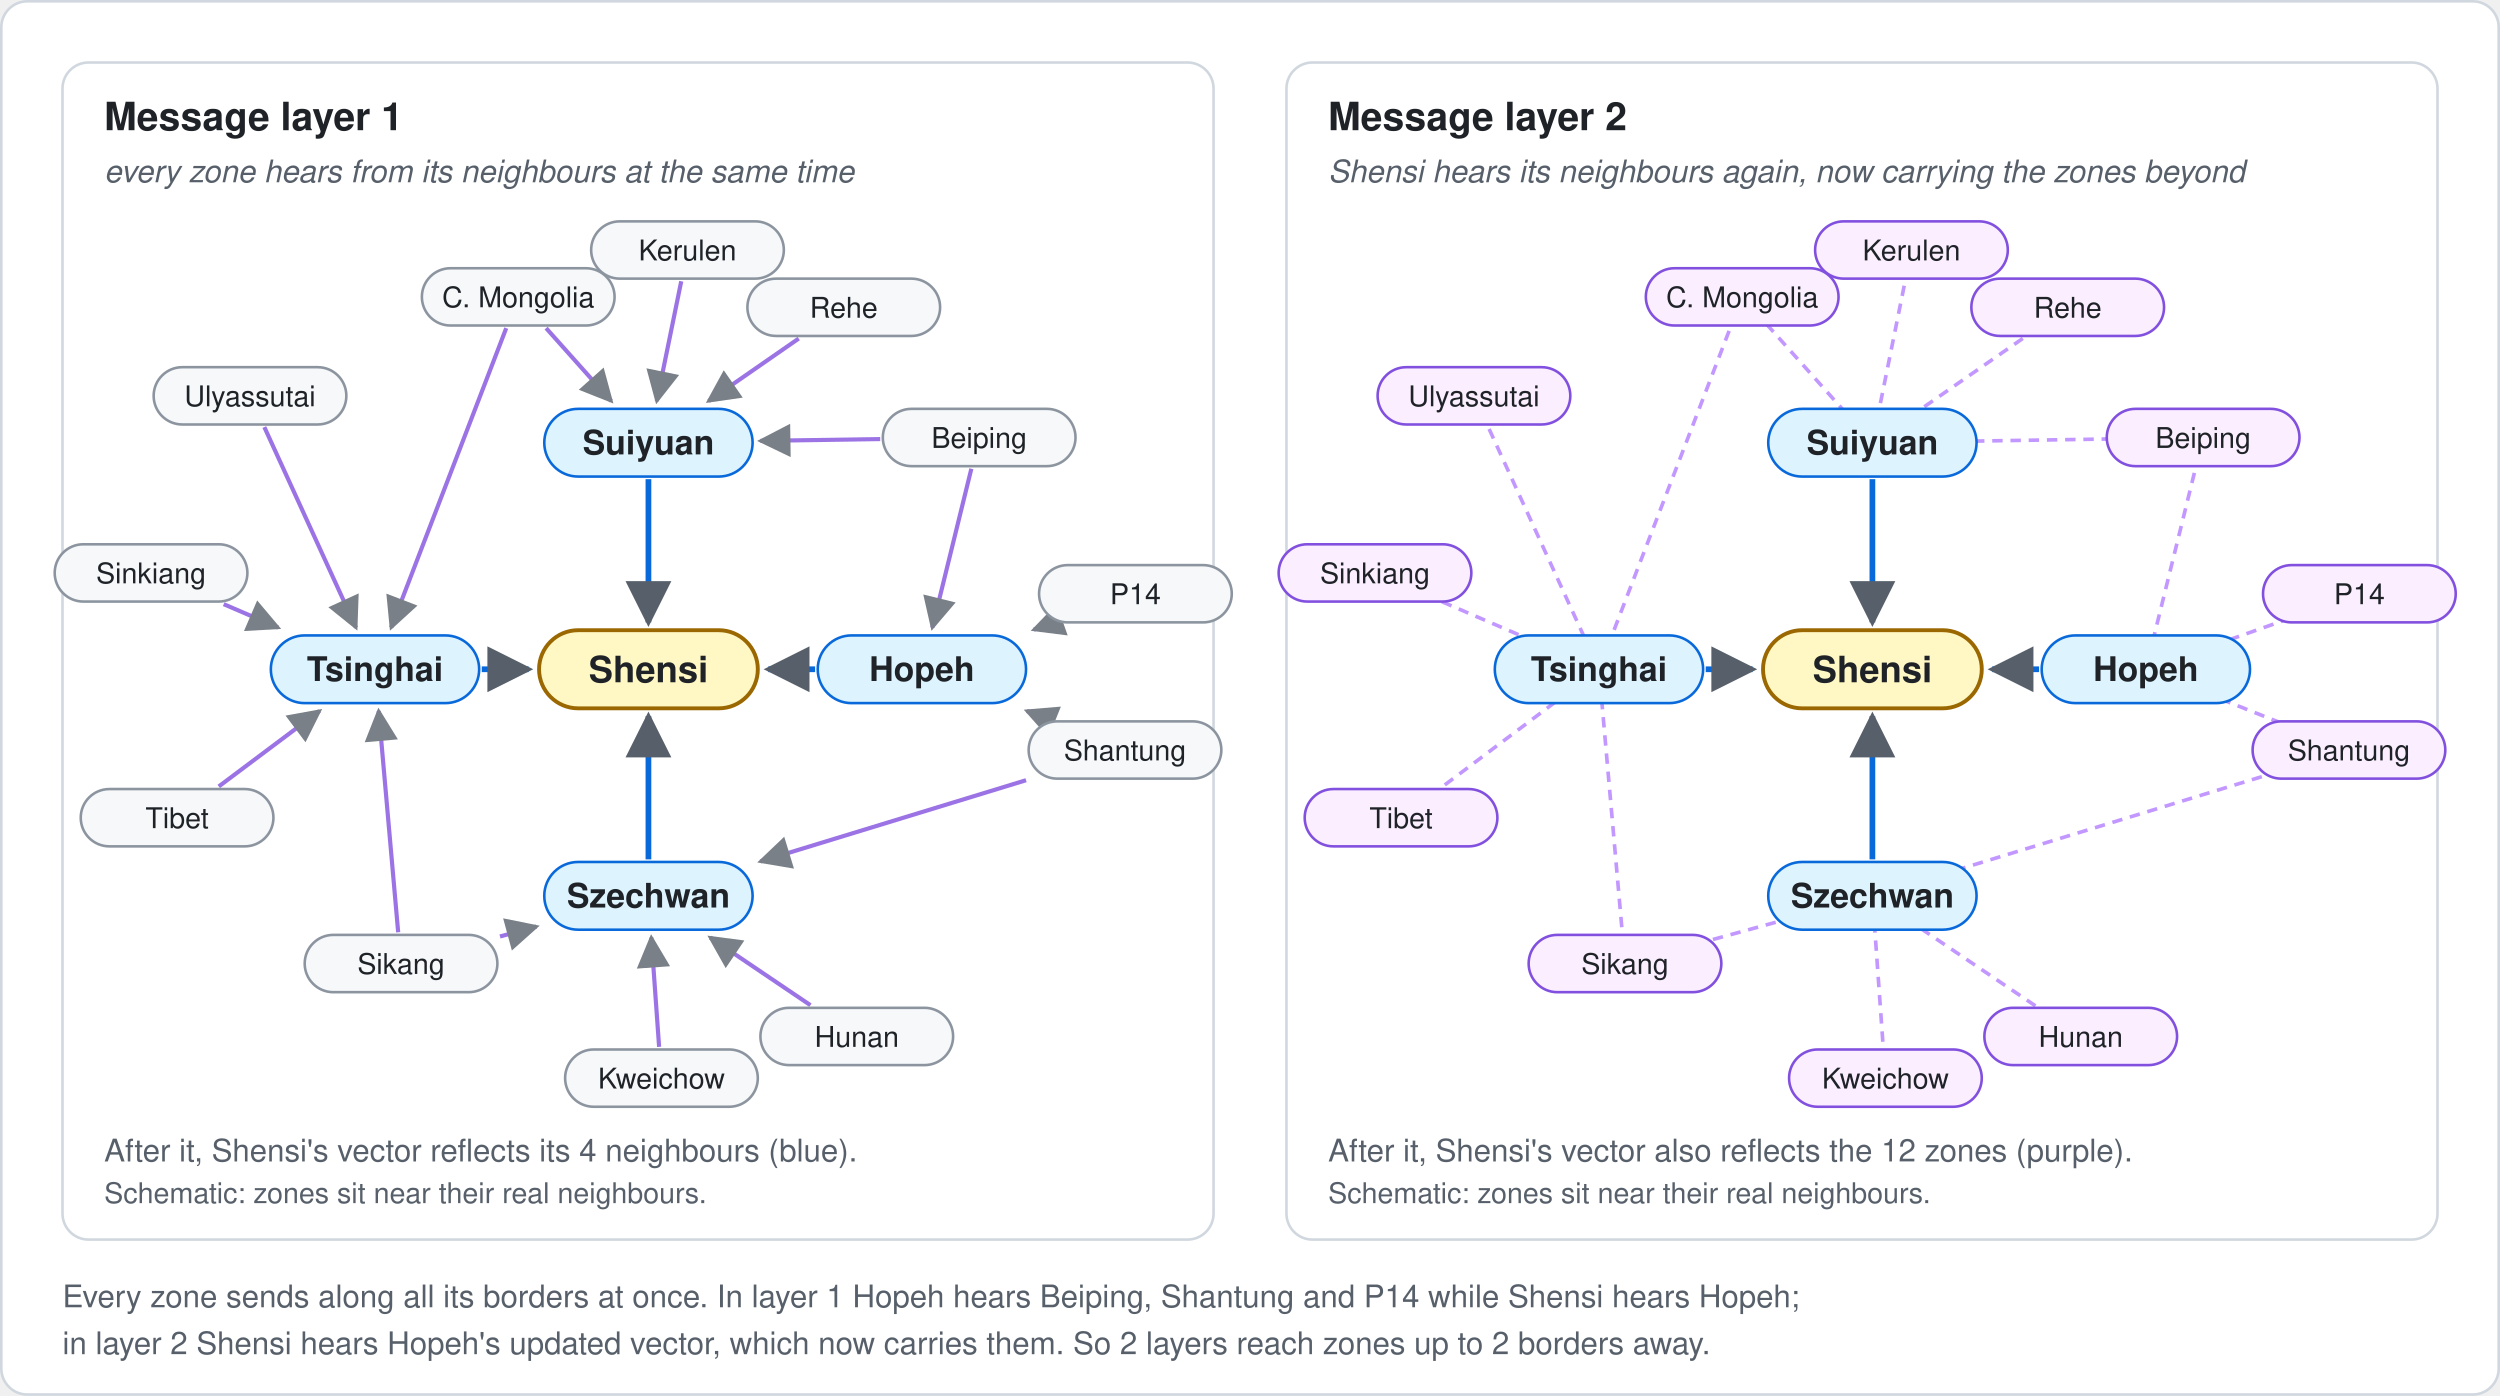
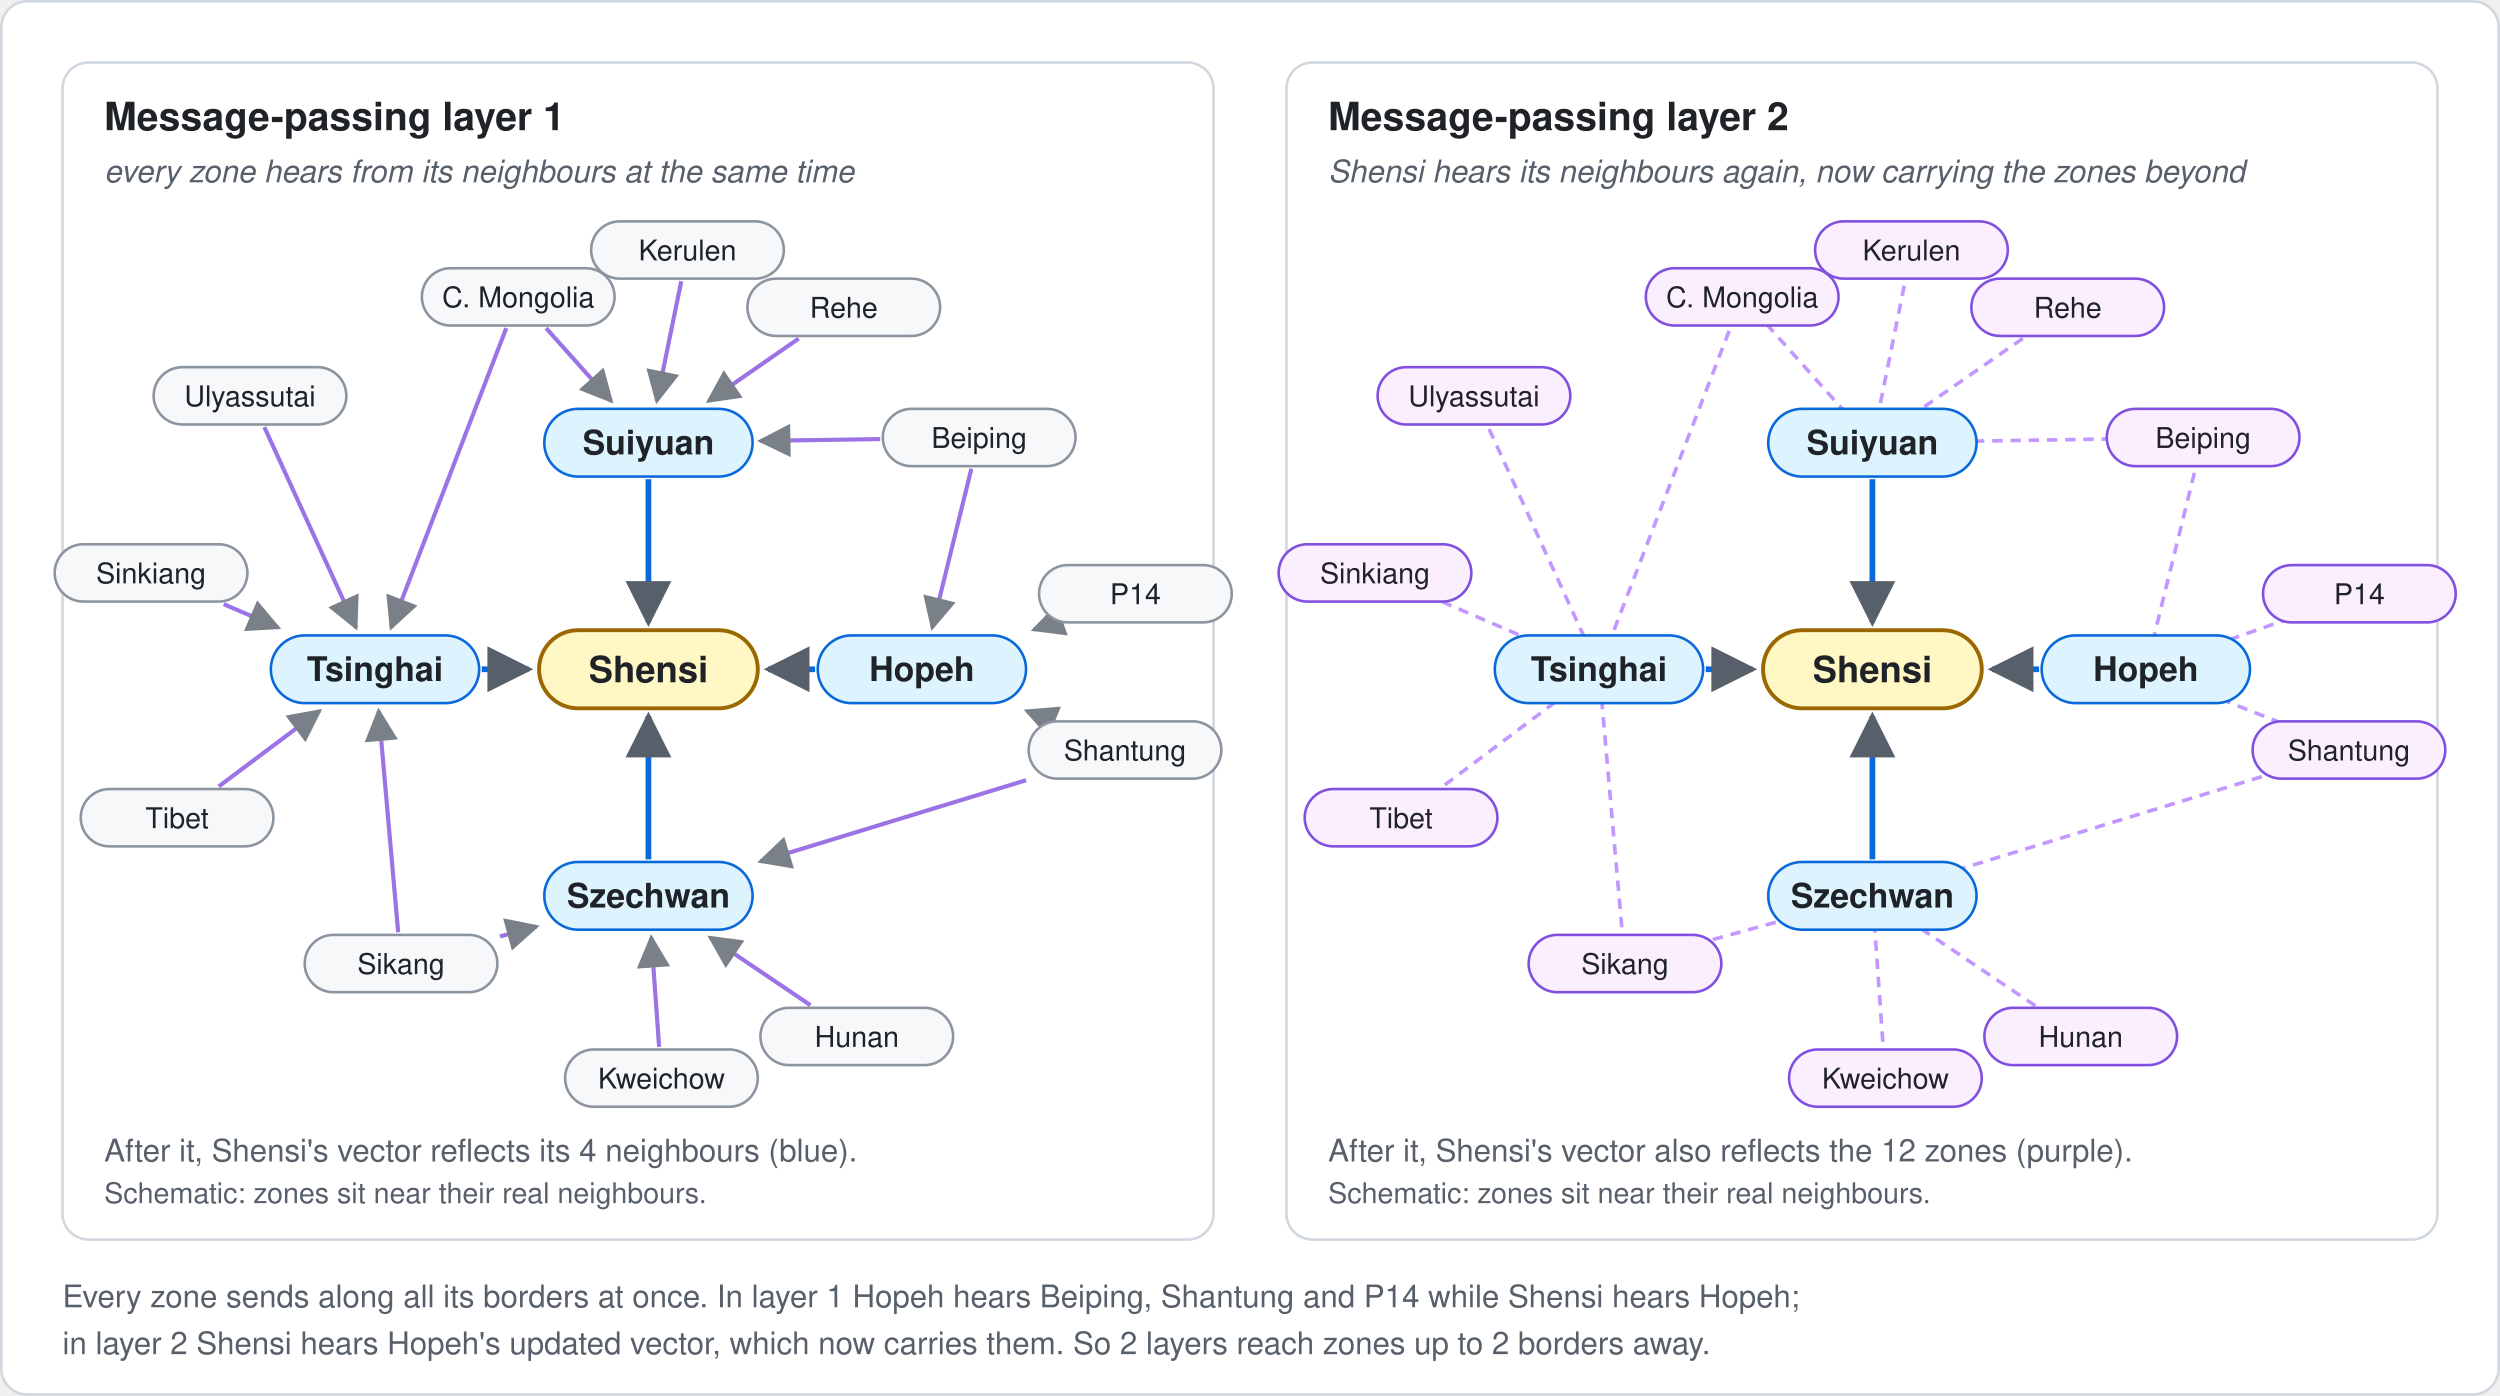
<svg xmlns="http://www.w3.org/2000/svg" width="960" height="536" viewBox="0 0 960 536" role="img" aria-labelledby="title desc">
  <defs>
    <marker id="arrow" viewBox="0 0 10 10" refX="9" refY="5" markerWidth="8" markerHeight="8" orient="auto-start-reverse">
      <path d="M 0 0 L 10 5 L 0 10 z" fill="#57606a" />
    </marker>
    <style>
      text { font-family: -apple-system, BlinkMacSystemFont, "Segoe UI", Helvetica, Arial, sans-serif; fill: #1f2328; }
      .title { font-size: 15px; font-weight: 600; }
      .head { font-size: 14px; font-weight: 600; }
      .sub { font-size: 12px; fill: #57606a; font-style: italic; }
      .body { font-size: 13px; }
      .bold { font-weight: 600; }
      .label { font-size: 12px; fill: #57606a; }
      .small { font-size: 11px; fill: #57606a; }
      .mono { font-family: ui-monospace, SFMono-Regular, Menlo, Consolas, monospace; font-size: 11.5px; }
      .num { font-size: 12px; font-weight: 600; }
      .zero { font-size: 12px; fill: #8c959f; }
    </style>
  </defs>
  <rect x="0.5" y="0.5" width="959" height="535" rx="10" fill="#ffffff" stroke="#d0d7de" />
  <rect x="24" y="24" width="442" height="452" rx="10" fill="#ffffff" stroke="#d0d7de" />
-   <text class="title" x="40" y="50">Message layer 1</text>
+   <text class="title" x="40" y="50">Message-passing layer 1</text>
  <text class="sub" x="40" y="70">every zone hears from its neighbours at the same time</text>
  <line x1="373.0" y1="180.0" x2="358.0" y2="241.0" stroke="#8250df" stroke-width="1.6" marker-end="url(#arrow)" opacity="0.8" />
  <line x1="401.8" y1="276.0" x2="394.3" y2="273.0" stroke="#8250df" stroke-width="1.6" marker-end="url(#arrow)" opacity="0.8" />
  <line x1="402.1" y1="240.0" x2="397.0" y2="241.8" stroke="#8250df" stroke-width="1.6" marker-end="url(#arrow)" opacity="0.8" />
  <line x1="338.0" y1="168.6" x2="292.0" y2="169.3" stroke="#8250df" stroke-width="1.6" marker-end="url(#arrow)" opacity="0.8" />
  <line x1="306.7" y1="130.0" x2="272.1" y2="154.0" stroke="#8250df" stroke-width="1.6" marker-end="url(#arrow)" opacity="0.8" />
  <line x1="209.7" y1="126.0" x2="234.7" y2="154.0" stroke="#8250df" stroke-width="1.6" marker-end="url(#arrow)" opacity="0.8" />
  <line x1="261.6" y1="108.0" x2="252.2" y2="154.0" stroke="#8250df" stroke-width="1.6" marker-end="url(#arrow)" opacity="0.8" />
  <line x1="311.2" y1="386.0" x2="272.7" y2="360.0" stroke="#8250df" stroke-width="1.6" marker-end="url(#arrow)" opacity="0.8" />
  <line x1="253.1" y1="402.0" x2="250.1" y2="360.0" stroke="#8250df" stroke-width="1.6" marker-end="url(#arrow)" opacity="0.8" />
  <line x1="394.0" y1="299.6" x2="292.0" y2="330.8" stroke="#8250df" stroke-width="1.6" marker-end="url(#arrow)" opacity="0.8" />
  <line x1="192.0" y1="359.6" x2="206.0" y2="355.8" stroke="#8250df" stroke-width="1.6" marker-end="url(#arrow)" opacity="0.8" />
  <line x1="152.9" y1="358.0" x2="145.4" y2="273.0" stroke="#8250df" stroke-width="1.6" marker-end="url(#arrow)" opacity="0.8" />
  <line x1="85.9" y1="232.0" x2="106.8" y2="241.0" stroke="#8250df" stroke-width="1.6" marker-end="url(#arrow)" opacity="0.8" />
  <line x1="194.4" y1="126.0" x2="150.2" y2="241.0" stroke="#8250df" stroke-width="1.6" marker-end="url(#arrow)" opacity="0.8" />
  <line x1="101.5" y1="164.0" x2="136.7" y2="241.0" stroke="#8250df" stroke-width="1.6" marker-end="url(#arrow)" opacity="0.8" />
  <line x1="84.0" y1="302.0" x2="122.7" y2="273.0" stroke="#8250df" stroke-width="1.6" marker-end="url(#arrow)" opacity="0.8" />
  <line x1="313.0" y1="257.0" x2="295.0" y2="257.0" stroke="#0969da" stroke-width="2.2" marker-end="url(#arrow)" />
  <line x1="249.0" y1="184.0" x2="249.0" y2="239.0" stroke="#0969da" stroke-width="2.2" marker-end="url(#arrow)" />
  <line x1="249.0" y1="330.0" x2="249.0" y2="275.0" stroke="#0969da" stroke-width="2.2" marker-end="url(#arrow)" />
  <line x1="185.0" y1="257.0" x2="203.0" y2="257.0" stroke="#0969da" stroke-width="2.2" marker-end="url(#arrow)" />
  <rect x="339" y="157" width="74" height="22" rx="11" fill="#f6f8fa" stroke="#8c959f" />
  <text class="body" x="376" y="172" text-anchor="middle" style="font-size:11px">Beiping</text>
  <rect x="395" y="277" width="74" height="22" rx="11" fill="#f6f8fa" stroke="#8c959f" />
  <text class="body" x="432" y="292" text-anchor="middle" style="font-size:11px">Shantung</text>
  <rect x="399" y="217" width="74" height="22" rx="11" fill="#f6f8fa" stroke="#8c959f" />
  <text class="body" x="436" y="232" text-anchor="middle" style="font-size:11px">P14</text>
  <rect x="287" y="107" width="74" height="22" rx="11" fill="#f6f8fa" stroke="#8c959f" />
  <text class="body" x="324" y="122" text-anchor="middle" style="font-size:11px">Rehe</text>
  <rect x="162" y="103" width="74" height="22" rx="11" fill="#f6f8fa" stroke="#8c959f" />
  <text class="body" x="199" y="118" text-anchor="middle" style="font-size:11px">C. Mongolia</text>
  <rect x="227" y="85" width="74" height="22" rx="11" fill="#f6f8fa" stroke="#8c959f" />
  <text class="body" x="264" y="100" text-anchor="middle" style="font-size:11px">Kerulen</text>
  <rect x="292" y="387" width="74" height="22" rx="11" fill="#f6f8fa" stroke="#8c959f" />
  <text class="body" x="329" y="402" text-anchor="middle" style="font-size:11px">Hunan</text>
  <rect x="217" y="403" width="74" height="22" rx="11" fill="#f6f8fa" stroke="#8c959f" />
  <text class="body" x="254" y="418" text-anchor="middle" style="font-size:11px">Kweichow</text>
  <rect x="117" y="359" width="74" height="22" rx="11" fill="#f6f8fa" stroke="#8c959f" />
  <text class="body" x="154" y="374" text-anchor="middle" style="font-size:11px">Sikang</text>
  <rect x="21" y="209" width="74" height="22" rx="11" fill="#f6f8fa" stroke="#8c959f" />
  <text class="body" x="58" y="224" text-anchor="middle" style="font-size:11px">Sinkiang</text>
  <rect x="59" y="141" width="74" height="22" rx="11" fill="#f6f8fa" stroke="#8c959f" />
  <text class="body" x="96" y="156" text-anchor="middle" style="font-size:11px">Ulyassutai</text>
  <rect x="31" y="303" width="74" height="22" rx="11" fill="#f6f8fa" stroke="#8c959f" />
  <text class="body" x="68" y="318" text-anchor="middle" style="font-size:11px">Tibet</text>
  <rect x="314" y="244" width="80" height="26" rx="13" fill="#ddf4ff" stroke="#0969da" />
  <text class="body bold" x="354" y="261.5" text-anchor="middle">Hopeh</text>
  <rect x="209" y="157" width="80" height="26" rx="13" fill="#ddf4ff" stroke="#0969da" />
  <text class="body bold" x="249" y="174.5" text-anchor="middle">Suiyuan</text>
  <rect x="209" y="331" width="80" height="26" rx="13" fill="#ddf4ff" stroke="#0969da" />
  <text class="body bold" x="249" y="348.5" text-anchor="middle">Szechwan</text>
  <rect x="104" y="244" width="80" height="26" rx="13" fill="#ddf4ff" stroke="#0969da" />
  <text class="body bold" x="144" y="261.5" text-anchor="middle">Tsinghai</text>
  <rect x="207" y="242" width="84" height="30" rx="15" fill="#fff8c5" stroke="#9a6700" stroke-width="1.5" />
  <text class="head" x="249" y="262" text-anchor="middle">Shensi</text>
  <text class="label" x="40" y="446">After it, Shensi's vector reflects its 4 neighbours (blue).</text>
  <text class="small" x="40" y="462">Schematic: zones sit near their real neighbours.</text>
  <rect x="494" y="24" width="442" height="452" rx="10" fill="#ffffff" stroke="#d0d7de" />
-   <text class="title" x="510" y="50">Message layer 2</text>
+   <text class="title" x="510" y="50">Message-passing layer 2</text>
  <text class="sub" x="510" y="70">Shensi hears its neighbours again, now carrying the zones beyond</text>
  <line x1="846" y1="168" x2="824" y2="257" stroke="#c297ff" stroke-width="1.4" stroke-dasharray="4 3" />
  <line x1="902" y1="288" x2="824" y2="257" stroke="#c297ff" stroke-width="1.4" stroke-dasharray="4 3" />
  <line x1="906" y1="228" x2="824" y2="257" stroke="#c297ff" stroke-width="1.4" stroke-dasharray="4 3" />
  <line x1="846" y1="168" x2="719" y2="170" stroke="#c297ff" stroke-width="1.4" stroke-dasharray="4 3" />
  <line x1="794" y1="118" x2="719" y2="170" stroke="#c297ff" stroke-width="1.4" stroke-dasharray="4 3" />
  <line x1="669" y1="114" x2="719" y2="170" stroke="#c297ff" stroke-width="1.4" stroke-dasharray="4 3" />
  <line x1="734" y1="96" x2="719" y2="170" stroke="#c297ff" stroke-width="1.4" stroke-dasharray="4 3" />
  <line x1="799" y1="398" x2="719" y2="344" stroke="#c297ff" stroke-width="1.4" stroke-dasharray="4 3" />
  <line x1="724" y1="414" x2="719" y2="344" stroke="#c297ff" stroke-width="1.4" stroke-dasharray="4 3" />
  <line x1="902" y1="288" x2="719" y2="344" stroke="#c297ff" stroke-width="1.4" stroke-dasharray="4 3" />
  <line x1="624" y1="370" x2="719" y2="344" stroke="#c297ff" stroke-width="1.4" stroke-dasharray="4 3" />
  <line x1="624" y1="370" x2="614" y2="257" stroke="#c297ff" stroke-width="1.4" stroke-dasharray="4 3" />
  <line x1="528" y1="220" x2="614" y2="257" stroke="#c297ff" stroke-width="1.4" stroke-dasharray="4 3" />
  <line x1="669" y1="114" x2="614" y2="257" stroke="#c297ff" stroke-width="1.4" stroke-dasharray="4 3" />
  <line x1="566" y1="152" x2="614" y2="257" stroke="#c297ff" stroke-width="1.4" stroke-dasharray="4 3" />
  <line x1="538" y1="314" x2="614" y2="257" stroke="#c297ff" stroke-width="1.4" stroke-dasharray="4 3" />
  <line x1="783.0" y1="257.0" x2="765.0" y2="257.0" stroke="#0969da" stroke-width="2.2" marker-end="url(#arrow)" />
  <line x1="719.0" y1="184.0" x2="719.0" y2="239.0" stroke="#0969da" stroke-width="2.2" marker-end="url(#arrow)" />
  <line x1="719.0" y1="330.0" x2="719.0" y2="275.0" stroke="#0969da" stroke-width="2.2" marker-end="url(#arrow)" />
  <line x1="655.0" y1="257.0" x2="673.0" y2="257.0" stroke="#0969da" stroke-width="2.2" marker-end="url(#arrow)" />
  <rect x="809" y="157" width="74" height="22" rx="11" fill="#fbefff" stroke="#8250df" />
  <text class="body" x="846" y="172" text-anchor="middle" style="font-size:11px">Beiping</text>
  <rect x="865" y="277" width="74" height="22" rx="11" fill="#fbefff" stroke="#8250df" />
  <text class="body" x="902" y="292" text-anchor="middle" style="font-size:11px">Shantung</text>
  <rect x="869" y="217" width="74" height="22" rx="11" fill="#fbefff" stroke="#8250df" />
  <text class="body" x="906" y="232" text-anchor="middle" style="font-size:11px">P14</text>
  <rect x="757" y="107" width="74" height="22" rx="11" fill="#fbefff" stroke="#8250df" />
  <text class="body" x="794" y="122" text-anchor="middle" style="font-size:11px">Rehe</text>
  <rect x="632" y="103" width="74" height="22" rx="11" fill="#fbefff" stroke="#8250df" />
  <text class="body" x="669" y="118" text-anchor="middle" style="font-size:11px">C. Mongolia</text>
  <rect x="697" y="85" width="74" height="22" rx="11" fill="#fbefff" stroke="#8250df" />
  <text class="body" x="734" y="100" text-anchor="middle" style="font-size:11px">Kerulen</text>
  <rect x="762" y="387" width="74" height="22" rx="11" fill="#fbefff" stroke="#8250df" />
  <text class="body" x="799" y="402" text-anchor="middle" style="font-size:11px">Hunan</text>
  <rect x="687" y="403" width="74" height="22" rx="11" fill="#fbefff" stroke="#8250df" />
  <text class="body" x="724" y="418" text-anchor="middle" style="font-size:11px">Kweichow</text>
  <rect x="587" y="359" width="74" height="22" rx="11" fill="#fbefff" stroke="#8250df" />
  <text class="body" x="624" y="374" text-anchor="middle" style="font-size:11px">Sikang</text>
  <rect x="491" y="209" width="74" height="22" rx="11" fill="#fbefff" stroke="#8250df" />
  <text class="body" x="528" y="224" text-anchor="middle" style="font-size:11px">Sinkiang</text>
  <rect x="529" y="141" width="74" height="22" rx="11" fill="#fbefff" stroke="#8250df" />
  <text class="body" x="566" y="156" text-anchor="middle" style="font-size:11px">Ulyassutai</text>
  <rect x="501" y="303" width="74" height="22" rx="11" fill="#fbefff" stroke="#8250df" />
  <text class="body" x="538" y="318" text-anchor="middle" style="font-size:11px">Tibet</text>
  <rect x="784" y="244" width="80" height="26" rx="13" fill="#ddf4ff" stroke="#0969da" />
  <text class="body bold" x="824" y="261.5" text-anchor="middle">Hopeh</text>
  <rect x="679" y="157" width="80" height="26" rx="13" fill="#ddf4ff" stroke="#0969da" />
  <text class="body bold" x="719" y="174.5" text-anchor="middle">Suiyuan</text>
  <rect x="679" y="331" width="80" height="26" rx="13" fill="#ddf4ff" stroke="#0969da" />
  <text class="body bold" x="719" y="348.5" text-anchor="middle">Szechwan</text>
  <rect x="574" y="244" width="80" height="26" rx="13" fill="#ddf4ff" stroke="#0969da" />
  <text class="body bold" x="614" y="261.5" text-anchor="middle">Tsinghai</text>
  <rect x="677" y="242" width="84" height="30" rx="15" fill="#fff8c5" stroke="#9a6700" stroke-width="1.5" />
  <text class="head" x="719" y="262" text-anchor="middle">Shensi</text>
  <text class="label" x="510" y="446">After it, Shensi's vector also reflects the 12 zones (purple).</text>
  <text class="small" x="510" y="462">Schematic: zones sit near their real neighbours.</text>
  <text class="label" x="24" y="502">Every zone sends along all its borders at once. In layer 1 Hopeh hears Beiping, Shantung and P14 while Shensi hears Hopeh;</text>
  <text class="label" x="24" y="520">in layer 2 Shensi hears Hopeh's updated vector, which now carries them. So 2 layers reach zones up to 2 borders away.</text>
</svg>
